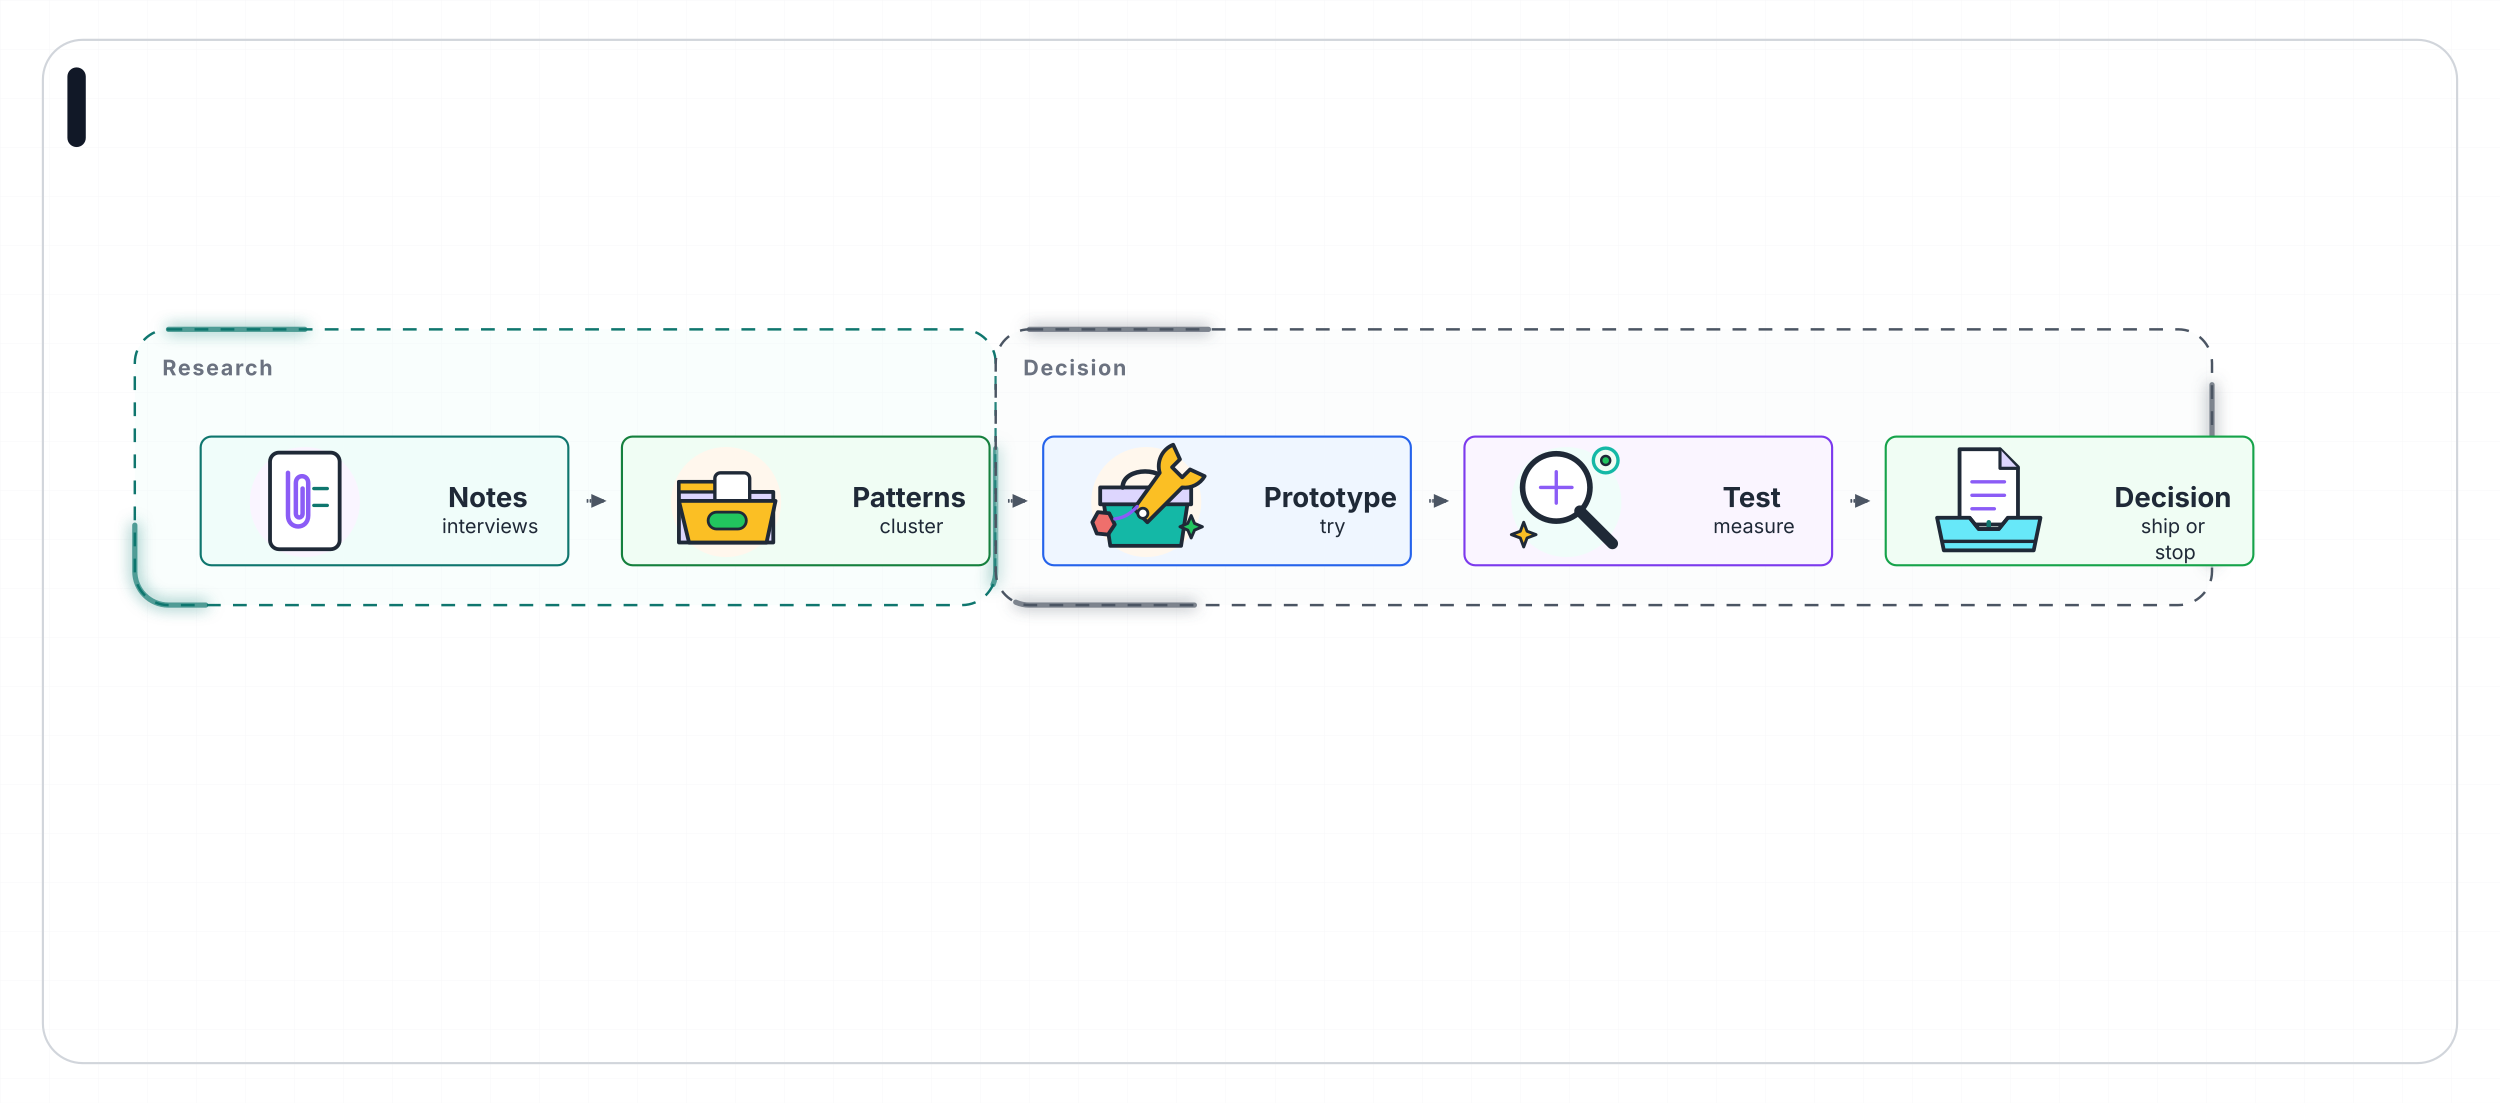
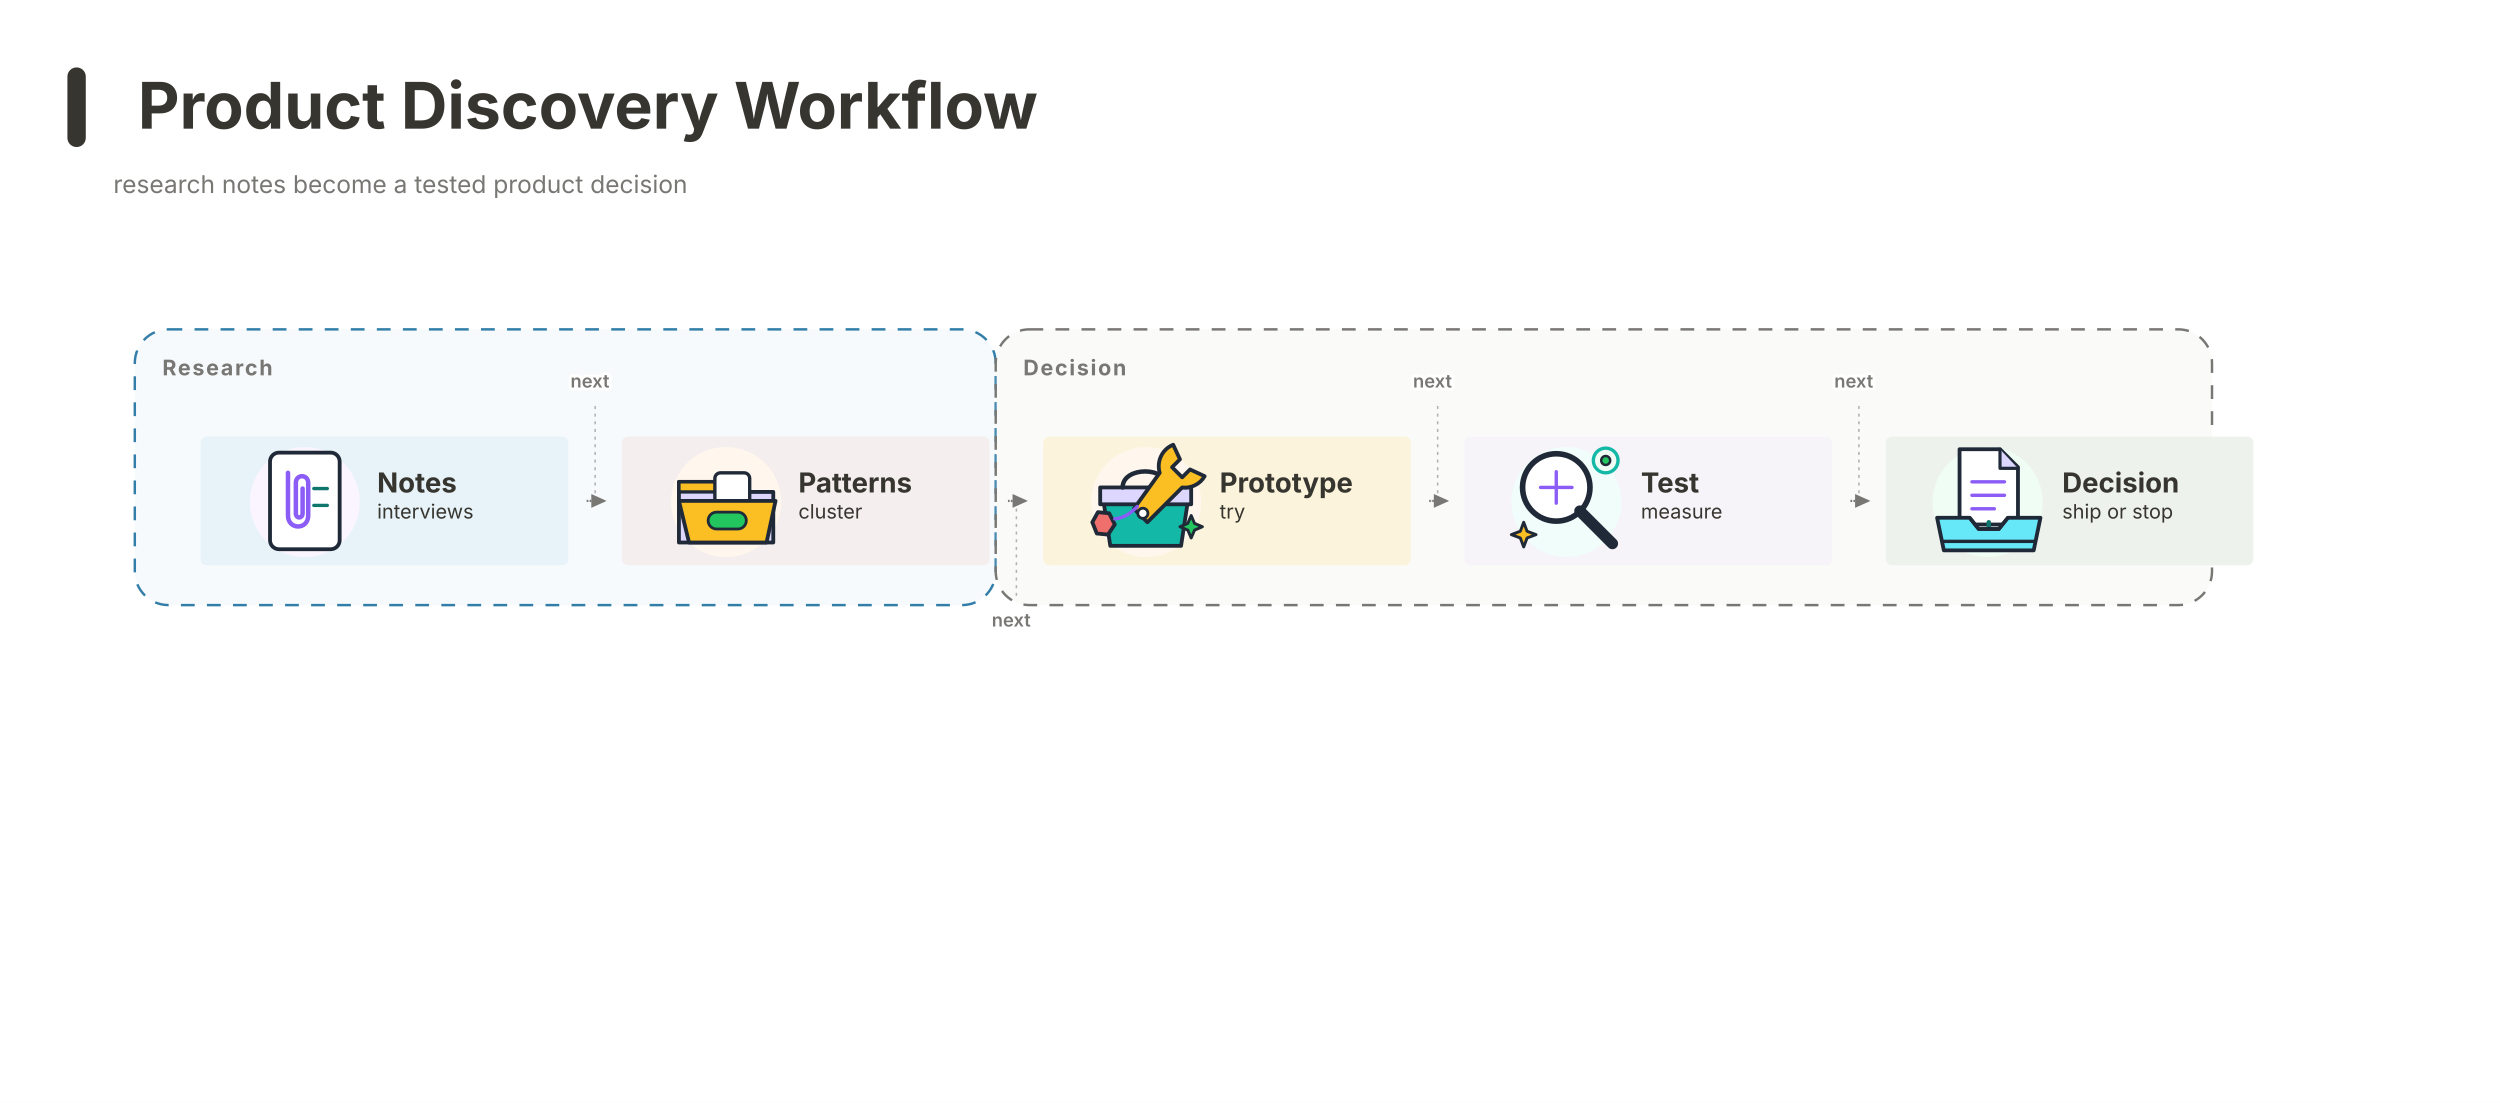
- <svg xmlns="http://www.w3.org/2000/svg" width="1632" height="720" viewBox="0 0 1632 720" role="img" aria-labelledby="diagram-title diagram-desc" data-motion-profile="off" data-motion-sequence="staged" data-motion-edge="packet-flow" data-motion-node="icon-performance" data-motion-group="border-scan" data-motion-title="highlight-sweep" data-motion-reduced="subtle" data-icon-system="illustrated" data-icon-system-version="2.5.0">
+ <svg xmlns="http://www.w3.org/2000/svg" width="1632" height="720" viewBox="0 0 1632 720" role="img" aria-labelledby="diagram-title diagram-desc" lang="en" xml:lang="en" data-locale="en" data-motion-profile="off" data-motion-sequence="staged" data-motion-edge="packet-flow" data-motion-node="icon-performance" data-motion-group="border-scan" data-motion-title="highlight-sweep" data-motion-reduced="subtle" data-icon-system="illustrated" data-icon-system-version="2.5.0">
  <style>
  .title { font: 700 42px ui-sans-serif, system-ui, -apple-system, BlinkMacSystemFont, "Segoe UI", sans-serif; letter-spacing: 0; }
  .subtitle { font: 400 16px ui-sans-serif, system-ui, -apple-system, BlinkMacSystemFont, "Segoe UI", sans-serif; }
  .node-title { font: 700 18px ui-sans-serif, system-ui, -apple-system, BlinkMacSystemFont, "Segoe UI", sans-serif; }
  .node-caption { font: 400 13px ui-sans-serif, system-ui, -apple-system, BlinkMacSystemFont, "Segoe UI", sans-serif; opacity: 0.84; }
  .group-label { font: 700 14px ui-sans-serif, system-ui, -apple-system, BlinkMacSystemFont, "Segoe UI", sans-serif; text-transform: uppercase; letter-spacing: 0.08em; }
-   .edge-label { font: 600 13px ui-sans-serif, system-ui, -apple-system, BlinkMacSystemFont, "Segoe UI", sans-serif; }
+   .edge-label { font: 600 12px ui-sans-serif, system-ui, -apple-system, BlinkMacSystemFont, "Segoe UI", sans-serif; paint-order: stroke; stroke: #ffffff; stroke-width: 4px; stroke-linejoin: round; }
  .step-label { font: 700 12px ui-sans-serif, system-ui, -apple-system, BlinkMacSystemFont, "Segoe UI", sans-serif; }
  .edge-flow { stroke-linecap: round; }
  .edge-draw, .edge-base { stroke-linecap: butt; stroke-linejoin: round; }
  .edge-particle { filter: url(#particle-glow); }
  .edge-arrow-particle { filter: url(#particle-glow); }
  .semantic-icon { vector-effect: non-scaling-stroke; }
  .semantic-icon-breathe { transform-box: fill-box; transform-origin: center; animation: semanticIconBreathe 2.8s ease-in-out infinite; }
  .icon-breathe-halo { pointer-events: none; filter: url(#particle-glow); }
  .node-glow, .node-burst { pointer-events: none; }
  #title-accent { transform-origin: 50px 70px; animation: titlePulse 4.8s ease-in-out infinite; }
  #title-highlight { transform-origin: 252px 74px; animation: titleSlide 5.6s ease-in-out infinite; }
  @keyframes titlePulse { 0%, 100% { opacity: 0.76; } 50% { opacity: 1; } }
  @keyframes titleSlide { 0%, 100% { transform: translateX(0); opacity: 0.9; } 50% { transform: translateX(8px); opacity: 1; } }
  @keyframes semanticIconBreathe { 0%, 100% { transform: scale(0.96); opacity: 0.72; } 50% { transform: scale(1.08); opacity: 1; } }
  @media (prefers-reduced-motion: reduce) {
    #title-accent, #title-highlight, .semantic-icon-breathe { animation: none; }
  }
</style>
  <rect width="100%" height="100%" fill="#ffffff" />
  <defs>
    <filter id="soft-glow" x="-40%" y="-40%" width="180%" height="180%">
      <feGaussianBlur stdDeviation="5" result="blur" />
      <feMerge>
        <feMergeNode in="blur" />
        <feMergeNode in="SourceGraphic" />
      </feMerge>
    </filter>
    <filter id="particle-glow" x="-80%" y="-80%" width="260%" height="260%">
      <feGaussianBlur stdDeviation="2.6" result="blur" />
      <feMerge>
        <feMergeNode in="blur" />
        <feMergeNode in="SourceGraphic" />
      </feMerge>
    </filter>
    <pattern id="grid" width="32" height="32" patternUnits="userSpaceOnUse">
-       <path d="M 32 0 L 0 0 0 32" fill="none" stroke="#f3f4f6" stroke-width="1" />
+       <path d="M 32 0 L 0 0 0 32" fill="none" stroke="#ffffff" stroke-width="1" />
    </pattern>
  </defs>
-   <rect width="100%" height="100%" fill="url(#grid)" opacity="0.52" />
-   <rect x="28" y="26" width="1576" height="668" rx="26" fill="none" stroke="#d1d5db" stroke-width="1.4" opacity="1.00" />
-   <rect id="title-accent" x="44" y="44" width="12" height="52" rx="6" fill="#111827" />
-   <rect id="title-highlight" x="72" y="46" width="360" height="56" rx="16" fill="#f5f5f4" />
-   <rect class="title-sweep" x="72" y="46" width="0" height="56" rx="16" fill="#111827" opacity="0.16">
-   </rect>
-   <text id="main-title" x="90" y="84" class="title" fill="#1f2937" opacity="1">
-   </text>
-   <text x="74" y="126" class="subtitle" fill="#6b7280" opacity="1">
-   </text>
+   <rect width="100%" height="100%" fill="url(#grid)" opacity="0.00" />
+   <rect x="28" y="26" width="1576" height="668" rx="26" fill="none" stroke="#9b9a97" stroke-width="1.4" opacity="0.00" />
+   <rect id="title-accent" x="44" y="44" width="12" height="52" rx="6" fill="#37352f" style="animation:none" />
+   <rect id="title-highlight" x="72" y="46" width="360" height="56" rx="16" fill="#f1f1ef" opacity="0" style="animation:none" />
+   <path class="title-sweep" d="M 90 99 H 432" fill="none" stroke="#37352f" stroke-width="2" pathLength="1" stroke-dasharray="1" stroke-dashoffset="0" opacity="0">
+   </path>
+   <text id="main-title" x="90" y="84" class="title" fill="#37352f" opacity="1">
+   Product Discovery Workflow
+ </text>
+   <text x="74" y="126" class="subtitle" fill="#787774" opacity="1">
+   research notes become a tested product decision
+ </text>
  <g id="group-research" class="group" opacity="1">
-     <rect x="88.0" y="215.0" width="562.0" height="180.0" rx="22" fill="#f0fdfa" fill-opacity="0.34" stroke="#0f766e" stroke-width="1.6" stroke-dasharray="9 8">
-     </rect>
-     <rect class="group-border-scan" x="88.0" y="215.0" width="562.0" height="180.0" rx="22" fill="none" stroke="#0f766e" stroke-width="3.4" stroke-linecap="round" stroke-dasharray="89.0 519.4" opacity="0.72" filter="url(#soft-glow)">
-     </rect>
-     <text x="106.0" y="245.0" class="group-label" fill="#6b7280">Research</text>
+     <rect x="88.0" y="215.0" width="562.0" height="180.0" rx="22" fill="#e7f3f8" fill-opacity="0.34" stroke="#337ea9" stroke-width="1.6" stroke-dasharray="9 8">
+     </rect>
+     <rect class="group-border-scan" x="88.0" y="215.0" width="562.0" height="180.0" rx="22" fill="none" stroke="#337ea9" stroke-width="1.6" stroke-linecap="round" stroke-dasharray="89.0 519.4" opacity="0" stroke-dashoffset="-1484.0">
+     </rect>
+     <text x="106.0" y="245.0" class="group-label" fill="#787774">Research</text>
  </g>
  <g id="group-decision" class="group" opacity="1">
-     <rect x="650.0" y="215.0" width="794.0" height="180.0" rx="22" fill="#f9fafb" fill-opacity="0.34" stroke="#4b5563" stroke-width="1.6" stroke-dasharray="9 8">
-     </rect>
-     <rect class="group-border-scan" x="650.0" y="215.0" width="794.0" height="180.0" rx="22" fill="none" stroke="#4b5563" stroke-width="3.4" stroke-linecap="round" stroke-dasharray="116.9 681.8" opacity="0.72" filter="url(#soft-glow)">
-     </rect>
-     <text x="668.0" y="245.0" class="group-label" fill="#6b7280">Decision</text>
+     <rect x="650.0" y="215.0" width="794.0" height="180.0" rx="22" fill="#f1f1ef" fill-opacity="0.34" stroke="#787774" stroke-width="1.6" stroke-dasharray="9 8">
+     </rect>
+     <rect class="group-border-scan" x="650.0" y="215.0" width="794.0" height="180.0" rx="22" fill="none" stroke="#787774" stroke-width="1.6" stroke-linecap="round" stroke-dasharray="116.9 681.8" opacity="0" stroke-dashoffset="-1948.0">
+     </rect>
+     <text x="668.0" y="245.0" class="group-label" fill="#787774">Decision</text>
  </g>
  <defs>
    <marker id="arrow-1" markerWidth="12" markerHeight="12" viewBox="0 0 12 12" refX="9" refY="6" orient="auto" markerUnits="userSpaceOnUse">
-       <path d="M 1 1.5 L 11 6 L 1 10.5 z" fill="#4b5563" />
-     </marker>
-   </defs>
-   <g class="edge" data-role="process">
-     <path class="edge-base" d="M 383.0 327.0 L 394.0 327.0" fill="none" stroke="#4b5563" stroke-width="1.7" opacity="0.24" />
-     <path class="edge-draw" d="M 383.0 327.0 L 394.0 327.0" fill="none" stroke="#4b5563" stroke-width="2.4" pathLength="1" stroke-dasharray="1" stroke-dashoffset="0" marker-end="url(#arrow-1)" />
-     <circle class="edge-particle edge-packet" r="5.5" fill="#4b5563" stroke="none" opacity="0.92">
-     </circle>
-     <text x="388.5" y="313.0" class="edge-label" fill="#6b7280" opacity="1">
- 
+       <path d="M 1 1.5 L 11 6 L 1 10.5 z" fill="#787774" />
+     </marker>
+   </defs>
+   <g class="edge" data-role="process" data-source="notes" data-target="patterns" data-label-placement="placed" data-expected-label="next" data-direction="forward" data-relation-id="@edge:0">
+     <path class="edge-base" d="M 383.0 327.0 L 394.0 327.0" fill="none" stroke="#787774" stroke-width="1.0" opacity="0.24" />
+     <path class="edge-draw" d="M 383.0 327.0 L 394.0 327.0" fill="none" stroke="#787774" stroke-width="1.5" pathLength="1" stroke-dasharray="1" stroke-dashoffset="0" marker-end="url(#arrow-1)" />
+     <circle class="edge-particle edge-packet" r="5.5" fill="#787774" stroke="none" opacity="0.92">
+     </circle>
+     <path class="edge-label-leader" d="M 388.5 327.0 L 388.5 263.0" fill="none" stroke="#787774" stroke-width="1" stroke-dasharray="2 3" opacity="0.55" pointer-events="none" />
+     <text x="372.4" y="253.0" class="edge-label" fill="#787774" opacity="1">
+     next
  </text>
  </g>
  <defs>
    <marker id="arrow-2" markerWidth="12" markerHeight="12" viewBox="0 0 12 12" refX="9" refY="6" orient="auto" markerUnits="userSpaceOnUse">
-       <path d="M 1 1.5 L 11 6 L 1 10.5 z" fill="#4b5563" />
-     </marker>
-   </defs>
-   <g class="edge" data-role="process">
-     <path class="edge-base" d="M 658.0 327.0 L 669.0 327.0" fill="none" stroke="#4b5563" stroke-width="1.7" opacity="0.24" />
-     <path class="edge-draw" d="M 658.0 327.0 L 669.0 327.0" fill="none" stroke="#4b5563" stroke-width="2.4" pathLength="1" stroke-dasharray="1" stroke-dashoffset="0" marker-end="url(#arrow-2)" />
-     <circle class="edge-particle edge-packet" r="5.5" fill="#4b5563" stroke="none" opacity="0.92">
-     </circle>
-     <text x="663.5" y="313.0" class="edge-label" fill="#6b7280" opacity="1">
- 
+       <path d="M 1 1.5 L 11 6 L 1 10.5 z" fill="#787774" />
+     </marker>
+   </defs>
+   <g class="edge" data-role="process" data-source="patterns" data-target="prototype" data-label-placement="placed" data-expected-label="next" data-direction="forward" data-relation-id="@edge:1">
+     <path class="edge-base" d="M 658.0 327.0 L 669.0 327.0" fill="none" stroke="#787774" stroke-width="1.0" opacity="0.24" />
+     <path class="edge-draw" d="M 658.0 327.0 L 669.0 327.0" fill="none" stroke="#787774" stroke-width="1.5" pathLength="1" stroke-dasharray="1" stroke-dashoffset="0" marker-end="url(#arrow-2)" />
+     <circle class="edge-particle edge-packet" r="5.5" fill="#787774" stroke="none" opacity="0.92">
+     </circle>
+     <path class="edge-label-leader" d="M 663.5 327.0 L 663.5 389.0" fill="none" stroke="#787774" stroke-width="1" stroke-dasharray="2 3" opacity="0.55" pointer-events="none" />
+     <text x="647.4" y="409.0" class="edge-label" fill="#787774" opacity="1">
+     next
  </text>
  </g>
  <defs>
    <marker id="arrow-3" markerWidth="12" markerHeight="12" viewBox="0 0 12 12" refX="9" refY="6" orient="auto" markerUnits="userSpaceOnUse">
-       <path d="M 1 1.5 L 11 6 L 1 10.5 z" fill="#4b5563" />
-     </marker>
-   </defs>
-   <g class="edge" data-role="process">
-     <path class="edge-base" d="M 933.0 327.0 L 944.0 327.0" fill="none" stroke="#4b5563" stroke-width="1.7" opacity="0.24" />
-     <path class="edge-draw" d="M 933.0 327.0 L 944.0 327.0" fill="none" stroke="#4b5563" stroke-width="2.4" pathLength="1" stroke-dasharray="1" stroke-dashoffset="0" marker-end="url(#arrow-3)" />
-     <circle class="edge-particle edge-packet" r="5.5" fill="#4b5563" stroke="none" opacity="0.92">
-     </circle>
-     <text x="938.5" y="313.0" class="edge-label" fill="#6b7280" opacity="1">
- 
+       <path d="M 1 1.5 L 11 6 L 1 10.5 z" fill="#787774" />
+     </marker>
+   </defs>
+   <g class="edge" data-role="process" data-source="prototype" data-target="test" data-label-placement="placed" data-expected-label="next" data-direction="forward" data-relation-id="@edge:2">
+     <path class="edge-base" d="M 933.0 327.0 L 944.0 327.0" fill="none" stroke="#787774" stroke-width="1.0" opacity="0.24" />
+     <path class="edge-draw" d="M 933.0 327.0 L 944.0 327.0" fill="none" stroke="#787774" stroke-width="1.5" pathLength="1" stroke-dasharray="1" stroke-dashoffset="0" marker-end="url(#arrow-3)" />
+     <circle class="edge-particle edge-packet" r="5.5" fill="#787774" stroke="none" opacity="0.92">
+     </circle>
+     <path class="edge-label-leader" d="M 938.5 327.0 L 938.5 263.0" fill="none" stroke="#787774" stroke-width="1" stroke-dasharray="2 3" opacity="0.55" pointer-events="none" />
+     <text x="922.4" y="253.0" class="edge-label" fill="#787774" opacity="1">
+     next
  </text>
  </g>
  <defs>
    <marker id="arrow-4" markerWidth="12" markerHeight="12" viewBox="0 0 12 12" refX="9" refY="6" orient="auto" markerUnits="userSpaceOnUse">
-       <path d="M 1 1.5 L 11 6 L 1 10.5 z" fill="#4b5563" />
-     </marker>
-   </defs>
-   <g class="edge" data-role="process">
-     <path class="edge-base" d="M 1208.0 327.0 L 1219.0 327.0" fill="none" stroke="#4b5563" stroke-width="1.7" opacity="0.24" />
-     <path class="edge-draw" d="M 1208.0 327.0 L 1219.0 327.0" fill="none" stroke="#4b5563" stroke-width="2.4" pathLength="1" stroke-dasharray="1" stroke-dashoffset="0" marker-end="url(#arrow-4)" />
-     <circle class="edge-particle edge-packet" r="5.5" fill="#4b5563" stroke="none" opacity="0.92">
-     </circle>
-     <text x="1213.5" y="313.0" class="edge-label" fill="#6b7280" opacity="1">
- 
+       <path d="M 1 1.5 L 11 6 L 1 10.5 z" fill="#787774" />
+     </marker>
+   </defs>
+   <g class="edge" data-role="process" data-source="test" data-target="decision" data-label-placement="placed" data-expected-label="next" data-direction="forward" data-relation-id="@edge:3">
+     <path class="edge-base" d="M 1208.0 327.0 L 1219.0 327.0" fill="none" stroke="#787774" stroke-width="1.0" opacity="0.24" />
+     <path class="edge-draw" d="M 1208.0 327.0 L 1219.0 327.0" fill="none" stroke="#787774" stroke-width="1.5" pathLength="1" stroke-dasharray="1" stroke-dashoffset="0" marker-end="url(#arrow-4)" />
+     <circle class="edge-particle edge-packet" r="5.5" fill="#787774" stroke="none" opacity="0.92">
+     </circle>
+     <path class="edge-label-leader" d="M 1213.5 327.0 L 1213.5 263.0" fill="none" stroke="#787774" stroke-width="1" stroke-dasharray="2 3" opacity="0.55" pointer-events="none" />
+     <text x="1197.4" y="253.0" class="edge-label" fill="#787774" opacity="1">
+     next
  </text>
  </g>
  <g id="node-notes" class="node motion-node" data-role="source" opacity="1">
-     <rect x="131.0" y="285.0" width="240.0" height="84.0" rx="7.0" fill="#f0fdfa" stroke="#0f766e" stroke-width="1.4" />
+     <rect class="node-surface" x="131.0" y="285.0" width="240.0" height="84.0" rx="4.0" fill="#e7f3f8" stroke="#337ea9" stroke-width="0.0" />
    <g class="semantic-icon-wrap semantic-icon-character-wrap semantic-icon-illustrated-wrap" data-icon="file" data-node-id="notes" opacity="1">
      <g id="icon-notes-root" class="semantic-icon semantic-icon-illustrated" data-icon-system="illustrated" data-icon-system-version="2.5.0" data-semantic-role="document-content-attach-reference" data-rest-opacity="1" transform="translate(155.0 283.0) scale(0.7333)">
        <g class="illustrated-character-motion-shell">
          <circle id="icon-notes-wash" class="illustrated-part illustrated-wash" data-rest-opacity="1" cx="60" cy="61" r="49" fill="#faf5ff" stroke="none" stroke-width="3.4" stroke-linecap="round" stroke-linejoin="round" />
          <rect id="icon-notes-page" class="illustrated-part illustrated-page" data-rest-opacity="1" x="29" y="17" width="62" height="86" rx="8" fill="#ffffff" stroke="#1f2937" stroke-width="3.4" stroke-linecap="round" stroke-linejoin="round" />
          <path id="icon-notes-paperclip" class="illustrated-part illustrated-paperclip" data-rest-opacity="1" d="M45 35v38c0 13 18 13 18 0V44c0-8-11-8-11 0v27c0 5 6 5 6 0V49" fill="none" stroke="#8b5cf6" stroke-width="4" stroke-linecap="round" stroke-linejoin="round" />
          <path id="icon-notes-content-lines" class="illustrated-part illustrated-content-lines" data-rest-opacity="1" d="M68 49h12M68 64h12" fill="none" stroke="#0f766e" stroke-width="3" stroke-linecap="round" stroke-linejoin="round" />
        </g>
      </g>
    </g>
-     <text x="320.0" y="313.0" text-anchor="middle" fill="#1f2937">
-       <tspan x="320.0" dy="18" class="node-title">Notes</tspan>
-       <tspan x="320.0" dy="17" class="node-caption">interviews</tspan>
+     <text x="246.2" y="321.5" class="node-text-block" text-anchor="start" fill="#37352f">
+       <tspan x="246.2" dy="0" class="node-title">Notes</tspan>
+       <tspan x="246.2" dy="17" class="node-caption">interviews</tspan>
    </text>
  </g>
  <g id="node-patterns" class="node motion-node" data-role="memory" opacity="1">
-     <rect x="406.0" y="285.0" width="240.0" height="84.0" rx="7.0" fill="#f0fdf4" stroke="#15803d" stroke-width="1.4" />
+     <rect class="node-surface" x="406.0" y="285.0" width="240.0" height="84.0" rx="4.0" fill="#f4eeee" stroke="#9f6b53" stroke-width="0.0" />
    <g class="semantic-icon-wrap semantic-icon-character-wrap semantic-icon-illustrated-wrap" data-icon="folder" data-node-id="patterns" opacity="1">
      <g id="icon-patterns-root" class="semantic-icon semantic-icon-illustrated" data-icon-system="illustrated" data-icon-system-version="2.5.0" data-semantic-role="collection-store-index-organize" data-rest-opacity="1" transform="translate(430.0 283.0) scale(0.7333)">
        <g class="illustrated-character-motion-shell">
          <circle id="icon-patterns-wash" class="illustrated-part illustrated-wash" data-rest-opacity="1" cx="60" cy="61" r="49" fill="#fff7ed" stroke="none" stroke-width="3.4" stroke-linecap="round" stroke-linejoin="round" />
          <path id="icon-patterns-folder-back" class="illustrated-part illustrated-folder-back" data-rest-opacity="1" d="M18 43h31l9 9h44v45H18Z" fill="#ddd6fe" stroke="#1f2937" stroke-width="3.4" stroke-linecap="round" stroke-linejoin="round" />
          <path id="icon-patterns-folder-tab" class="illustrated-part illustrated-folder-tab" data-rest-opacity="1" d="M18 43h31l9 9H18Z" fill="#fbbf24" stroke="#1f2937" stroke-width="3" stroke-linecap="round" stroke-linejoin="round" />
          <rect id="icon-patterns-document" class="illustrated-part illustrated-document" data-rest-opacity="1" x="50" y="35" width="31" height="40" rx="5" fill="#ffffff" stroke="#1f2937" stroke-width="3" stroke-linecap="round" stroke-linejoin="round" />
          <path id="icon-patterns-folder-front" class="illustrated-part illustrated-folder-front" data-rest-opacity="1" d="M18 60h86l-8 37H27Z" fill="#fbbf24" stroke="#1f2937" stroke-width="3.4" stroke-linecap="round" stroke-linejoin="round" />
          <rect id="icon-patterns-index-label" class="illustrated-part illustrated-index-label" data-rest-opacity="1" x="44" y="70" width="34" height="15" rx="7.5" fill="#22c55e" stroke="#1f2937" stroke-width="2.5" stroke-linecap="round" stroke-linejoin="round" />
        </g>
      </g>
    </g>
-     <text x="595.0" y="313.0" text-anchor="middle" fill="#1f2937">
-       <tspan x="595.0" dy="18" class="node-title">Patterns</tspan>
-       <tspan x="595.0" dy="17" class="node-caption">cluster</tspan>
+     <text x="521.2" y="321.5" class="node-text-block" text-anchor="start" fill="#37352f">
+       <tspan x="521.2" dy="0" class="node-title">Patterns</tspan>
+       <tspan x="521.2" dy="17" class="node-caption">cluster</tspan>
    </text>
  </g>
  <g id="node-prototype" class="node motion-node" data-role="tool" opacity="1">
-     <rect x="681.0" y="285.0" width="240.0" height="84.0" rx="7.0" fill="#eff6ff" stroke="#2563eb" stroke-width="1.4" />
+     <rect class="node-surface" x="681.0" y="285.0" width="240.0" height="84.0" rx="4.0" fill="#fbf3db" stroke="#cb912f" stroke-width="0.0" />
    <g class="semantic-icon-wrap semantic-icon-character-wrap semantic-icon-illustrated-wrap" data-icon="tool" data-node-id="prototype" opacity="1">
      <g id="icon-prototype-root" class="semantic-icon semantic-icon-illustrated" data-icon-system="illustrated" data-icon-system-version="2.5.0" data-semantic-role="tool-action-complete" data-rest-opacity="1" transform="translate(705.0 283.0) scale(0.7333)">
        <g class="illustrated-character-motion-shell">
          <circle id="icon-prototype-wash" class="illustrated-part illustrated-wash" data-rest-opacity="1" cx="59" cy="61" r="49" fill="#fff7ed" stroke="none" stroke-width="3.4" stroke-linecap="round" stroke-linejoin="round" />
          <path id="icon-prototype-toolbox" class="illustrated-part illustrated-toolbox" data-rest-opacity="1" d="M20 54h77l-7 46H27Z" fill="#14b8a6" stroke="#1f2937" stroke-width="3.4" stroke-linecap="round" stroke-linejoin="round" />
          <path id="icon-prototype-toolbox-lid" class="illustrated-part illustrated-toolbox-lid" data-rest-opacity="1" d="M18 48h81v15H18Z" fill="#ddd6fe" stroke="#1f2937" stroke-width="3.4" stroke-linecap="round" stroke-linejoin="round" />
          <path id="icon-prototype-handle" class="illustrated-part illustrated-handle" data-rest-opacity="1" d="M38 48c0-19 40-19 40 0" fill="none" stroke="#1f2937" stroke-width="4" stroke-linecap="round" stroke-linejoin="round" />
          <path id="icon-prototype-wrench" class="illustrated-part illustrated-wrench" data-rest-opacity="1" d="M48 67l12 12 31-31c8 1 16-3 20-10l-13-6-7 7-9-9 7-7-6-13c-10 4-15 15-12 25Z" fill="#fbbf24" stroke="#1f2937" stroke-width="3.4" stroke-linecap="round" stroke-linejoin="round" />
          <circle id="icon-prototype-wrench-hole" class="illustrated-part illustrated-wrench-hole" data-rest-opacity="1" cx="56" cy="71" r="4.5" fill="#ffffff" stroke="#1f2937" stroke-width="2.5" stroke-linecap="round" stroke-linejoin="round" />
          <path id="icon-prototype-target" class="illustrated-part illustrated-target" data-rest-opacity="1" d="M11 79l5-9 10 1 5 10-6 9-10-1Z" fill="#ef6f6c" stroke="#1f2937" stroke-width="3.4" stroke-linecap="round" stroke-linejoin="round" />
          <path id="icon-prototype-action-path" class="illustrated-part illustrated-action-path" data-rest-opacity="1" d="M31 76c9-1 14-5 20-11" fill="none" stroke="#8b5cf6" stroke-width="3" stroke-linecap="round" stroke-linejoin="round" />
          <path id="icon-prototype-completion" class="illustrated-part illustrated-completion" data-rest-opacity="1" d="M99 73l3 7 7 3-7 3-3 7-3-7-7-3 7-3Z" fill="#22c55e" stroke="#1f2937" stroke-width="2.6" stroke-linecap="round" stroke-linejoin="round" />
        </g>
      </g>
    </g>
-     <text x="870.0" y="313.0" text-anchor="middle" fill="#1f2937">
-       <tspan x="870.0" dy="18" class="node-title">Prototype</tspan>
-       <tspan x="870.0" dy="17" class="node-caption">try</tspan>
+     <text x="796.2" y="321.5" class="node-text-block" text-anchor="start" fill="#37352f">
+       <tspan x="796.2" dy="0" class="node-title">Prototype</tspan>
+       <tspan x="796.2" dy="17" class="node-caption">try</tspan>
    </text>
  </g>
  <g id="node-test" class="node motion-node" data-role="agent" opacity="1">
-     <rect x="956.0" y="285.0" width="240.0" height="84.0" rx="7.0" fill="#faf5ff" stroke="#7c3aed" stroke-width="1.4" />
+     <rect class="node-surface" x="956.0" y="285.0" width="240.0" height="84.0" rx="4.0" fill="#f6f3f9" stroke="#9065b0" stroke-width="0.0" />
    <g class="semantic-icon-wrap semantic-icon-character-wrap semantic-icon-illustrated-wrap" data-icon="search" data-node-id="test" opacity="1">
      <g id="icon-test-root" class="semantic-icon semantic-icon-illustrated" data-icon-system="illustrated" data-icon-system-version="2.5.0" data-semantic-role="query-scan-discover" data-rest-opacity="1" transform="translate(980.0 283.0) scale(0.7333)">
        <g class="illustrated-character-motion-shell">
          <circle id="icon-test-wash" class="illustrated-part illustrated-wash" data-rest-opacity="1" cx="58" cy="61" r="49" fill="#f0fdfa" stroke="none" stroke-width="3.4" stroke-linecap="round" stroke-linejoin="round" />
          <circle id="icon-test-lens-glass" class="illustrated-part illustrated-lens-glass" data-rest-opacity="1" cx="49" cy="48" r="29" fill="#ffffff" stroke="none" stroke-width="3.4" stroke-linecap="round" stroke-linejoin="round" />
          <circle id="icon-test-lens" class="illustrated-part illustrated-lens" data-rest-opacity="1" cx="49" cy="48" r="30" fill="none" stroke="#1f2937" stroke-width="5" stroke-linecap="round" stroke-linejoin="round" />
          <path id="icon-test-handle" class="illustrated-part illustrated-handle" data-rest-opacity="1" d="M70 69l29 29" fill="none" stroke="#1f2937" stroke-width="10" stroke-linecap="round" stroke-linejoin="round" />
          <path id="icon-test-scan-cross" class="illustrated-part illustrated-scan-cross" data-rest-opacity="1" d="M49 34v28M35 48h28" fill="none" stroke="#8b5cf6" stroke-width="3" stroke-linecap="round" stroke-linejoin="round" />
          <circle id="icon-test-target-ring" class="illustrated-part illustrated-target-ring" data-rest-opacity="1" cx="93" cy="24" r="11" fill="#f0fdf4" stroke="#14b8a6" stroke-width="3" stroke-linecap="round" stroke-linejoin="round" />
          <circle id="icon-test-result-dot" class="illustrated-part illustrated-result-dot" data-rest-opacity="1" cx="93" cy="24" r="4" fill="#22c55e" stroke="#1f2937" stroke-width="2.2" stroke-linecap="round" stroke-linejoin="round" />
          <path id="icon-test-discovery" class="illustrated-part illustrated-discovery" data-rest-opacity="1" d="M20 79l3 8 8 3-8 3-3 8-3-8-8-3 8-3Z" fill="#fbbf24" stroke="#1f2937" stroke-width="2.6" stroke-linecap="round" stroke-linejoin="round" />
        </g>
      </g>
    </g>
-     <text x="1145.0" y="313.0" text-anchor="middle" fill="#1f2937">
-       <tspan x="1145.0" dy="18" class="node-title">Test</tspan>
-       <tspan x="1145.0" dy="17" class="node-caption">measure</tspan>
+     <text x="1071.2" y="321.5" class="node-text-block" text-anchor="start" fill="#37352f">
+       <tspan x="1071.2" dy="0" class="node-title">Test</tspan>
+       <tspan x="1071.2" dy="17" class="node-caption">measure</tspan>
    </text>
  </g>
  <g id="node-decision" class="node motion-node" data-role="output" opacity="1">
-     <rect x="1231.0" y="285.0" width="240.0" height="84.0" rx="7.0" fill="#f0fdf4" stroke="#16a34a" stroke-width="1.4" />
+     <rect class="node-surface" x="1231.0" y="285.0" width="240.0" height="84.0" rx="4.0" fill="#edf3ec" stroke="#448361" stroke-width="0.0" />
    <g class="semantic-icon-wrap semantic-icon-character-wrap semantic-icon-illustrated-wrap" data-icon="output" data-node-id="decision" opacity="1">
      <g id="icon-decision-root" class="semantic-icon semantic-icon-illustrated" data-icon-system="illustrated" data-icon-system-version="2.5.0" data-semantic-role="artifact-deliver-confirm" data-rest-opacity="1" transform="translate(1255.0 283.0) scale(0.7333)">
        <g class="illustrated-character-motion-shell">
          <circle id="icon-decision-wash" class="illustrated-part illustrated-wash" data-rest-opacity="1" cx="58" cy="61" r="49" fill="#f0fdf4" stroke="none" stroke-width="3.4" stroke-linecap="round" stroke-linejoin="round" />
          <path id="icon-decision-artifact-card" class="illustrated-part illustrated-artifact-card" data-rest-opacity="1" d="M33 14h36l16 16v51H33Z" fill="#ffffff" stroke="#1f2937" stroke-width="3.4" stroke-linecap="round" stroke-linejoin="round" />
          <path id="icon-decision-artifact-corner" class="illustrated-part illustrated-artifact-corner" data-rest-opacity="1" d="M69 14v17h16" fill="#ddd6fe" stroke="#1f2937" stroke-width="2.8" stroke-linecap="round" stroke-linejoin="round" />
          <path id="icon-decision-artifact-lines" class="illustrated-part illustrated-artifact-lines" data-rest-opacity="1" d="M44 43h29M44 55h29M44 67h20" fill="none" stroke="#8b5cf6" stroke-width="3" stroke-linecap="round" stroke-linejoin="round" />
          <path id="icon-decision-emergence-track" class="illustrated-part illustrated-emergence-track" data-rest-opacity="1" d="M59 79v17" fill="none" stroke="#0f766e" stroke-width="4" stroke-linecap="round" stroke-linejoin="round" />
          <path id="icon-decision-delivery-tray" class="illustrated-part illustrated-delivery-tray" data-rest-opacity="1" d="M13 75h29l8 10h18l8-10h29l-6 29H19Z" fill="#67e8f9" stroke="#1f2937" stroke-width="3.4" stroke-linecap="round" stroke-linejoin="round" />
          <path id="icon-decision-delivery-lip" class="illustrated-part illustrated-delivery-lip" data-rest-opacity="1" d="M19 96h80M42 75l8 10h18l8-10" fill="none" stroke="#1f2937" stroke-width="3" stroke-linecap="round" stroke-linejoin="round" />
        </g>
      </g>
    </g>
-     <text x="1420.0" y="313.0" text-anchor="middle" fill="#1f2937">
-       <tspan x="1420.0" dy="18" class="node-title">Decision</tspan>
-       <tspan x="1420.0" dy="17" class="node-caption">ship or</tspan>
-       <tspan x="1420.0" dy="17" class="node-caption">stop</tspan>
+     <text x="1346.2" y="321.5" class="node-text-block" text-anchor="start" fill="#37352f">
+       <tspan x="1346.2" dy="0" class="node-title">Decision</tspan>
+       <tspan x="1346.2" dy="17" class="node-caption">ship or stop</tspan>
    </text>
  </g>
  <style>
* { animation: none !important; transition: none !important; }
.edge-flow, .edge-particle, .edge-arrow-particle, .node-burst, .node-glow,
.icon-breathe-halo, #title-highlight { display: none !important; }
</style>
</svg>
